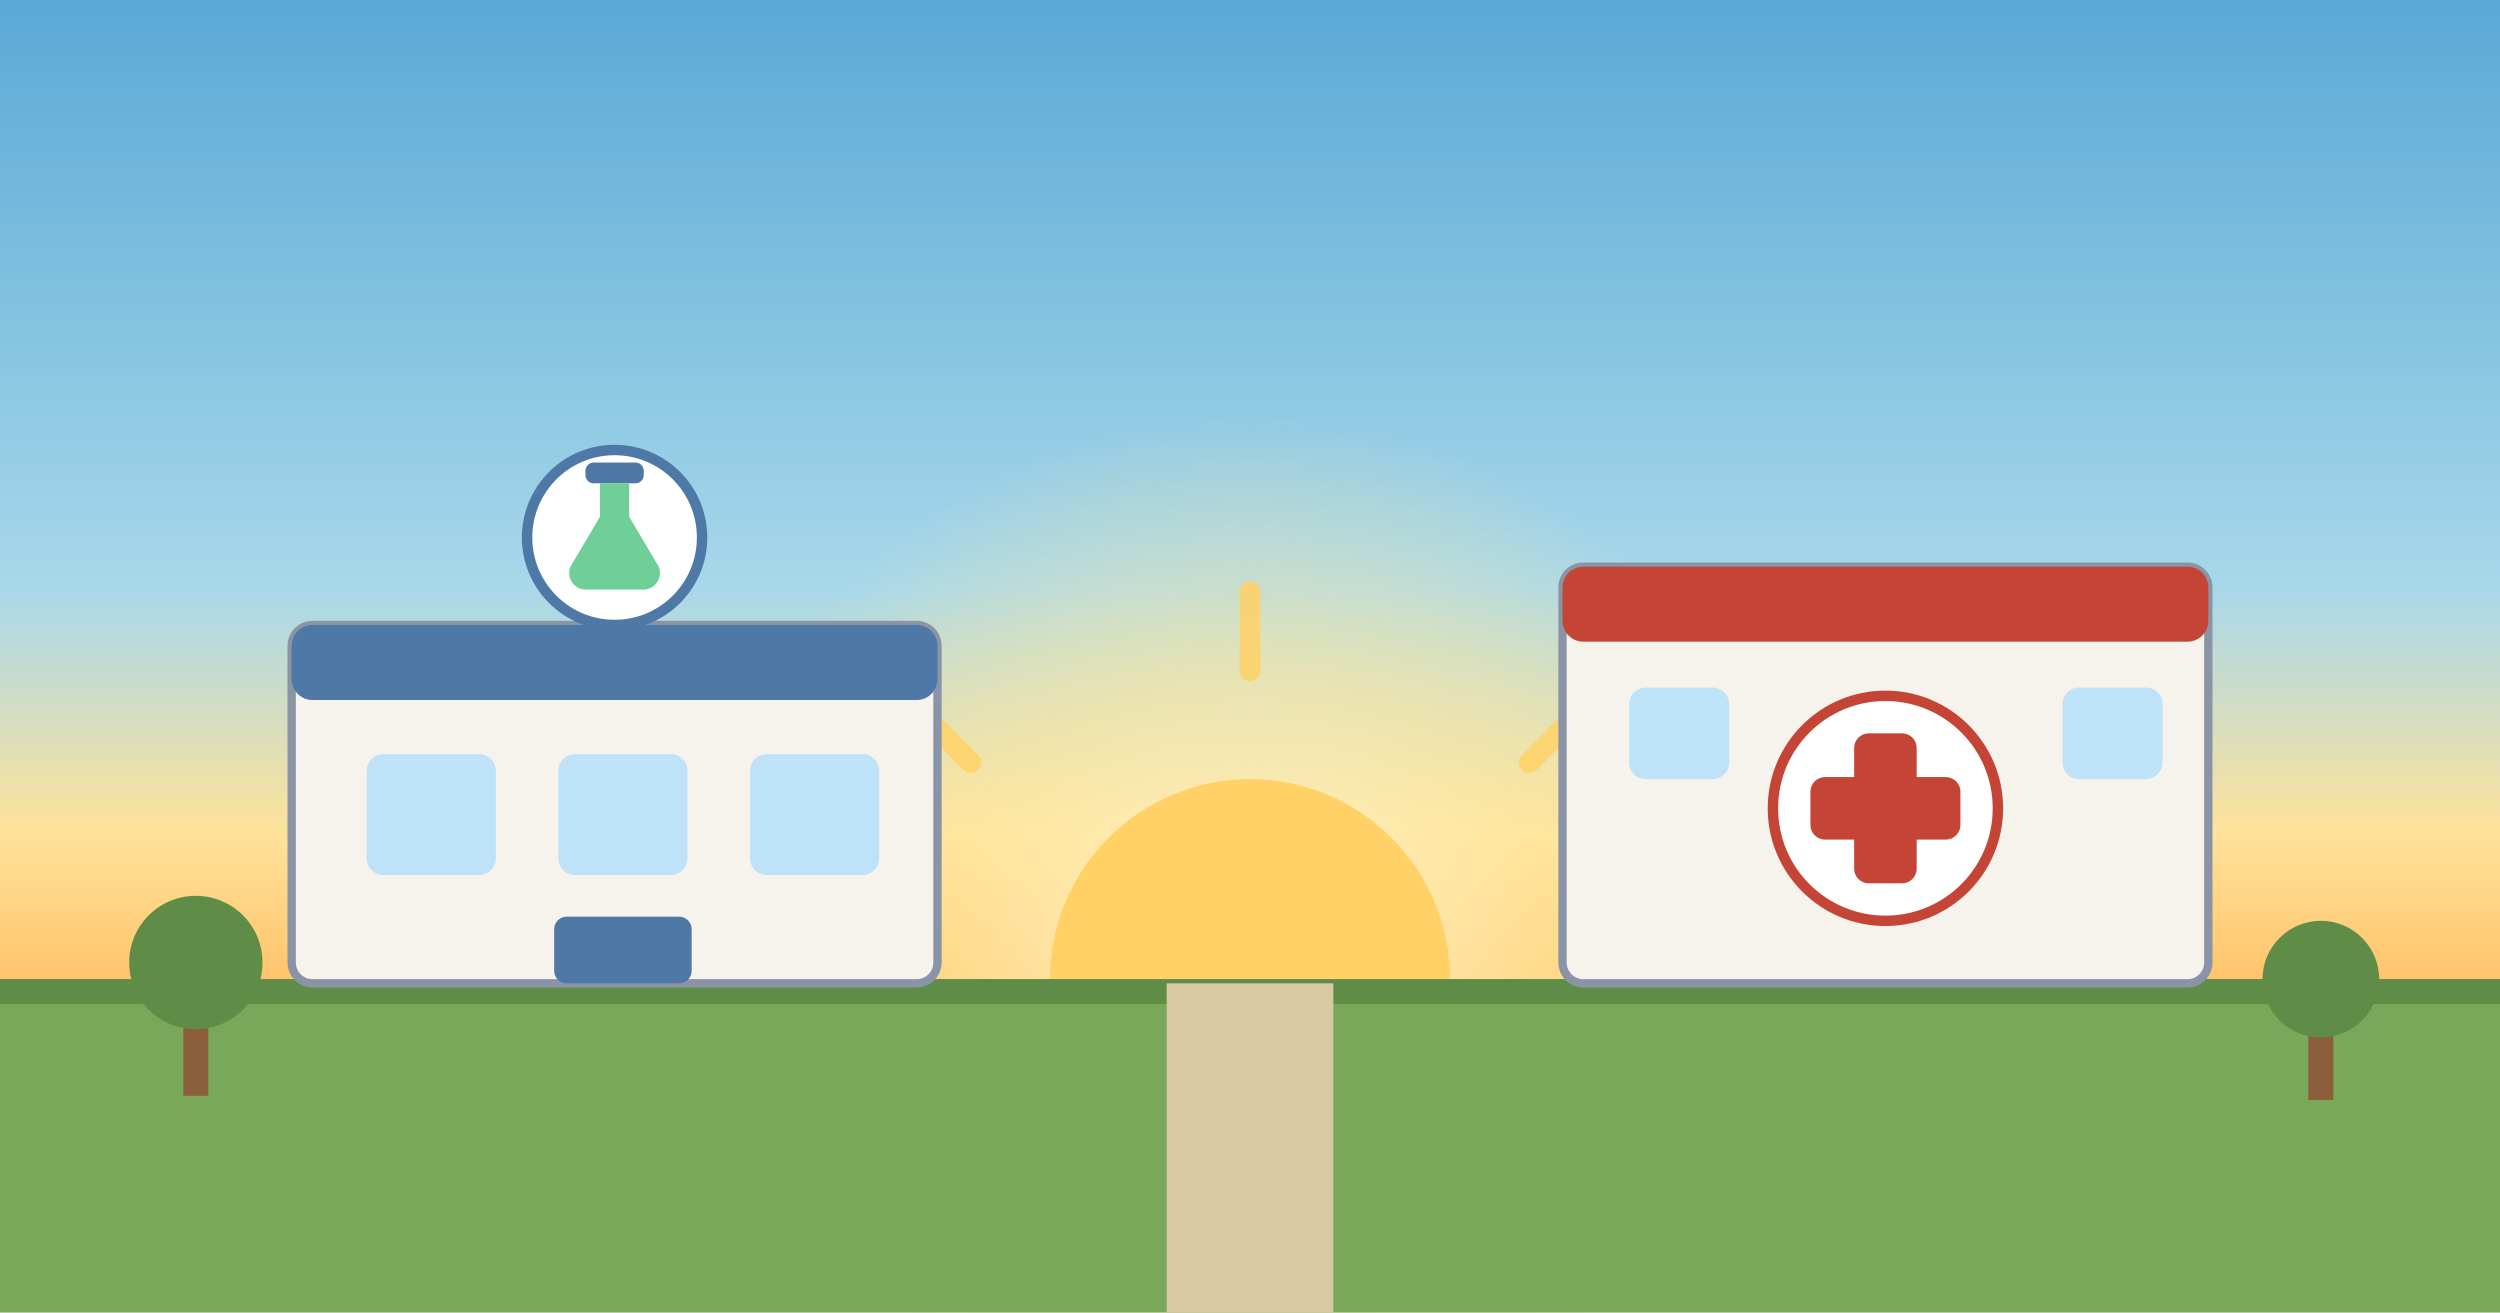
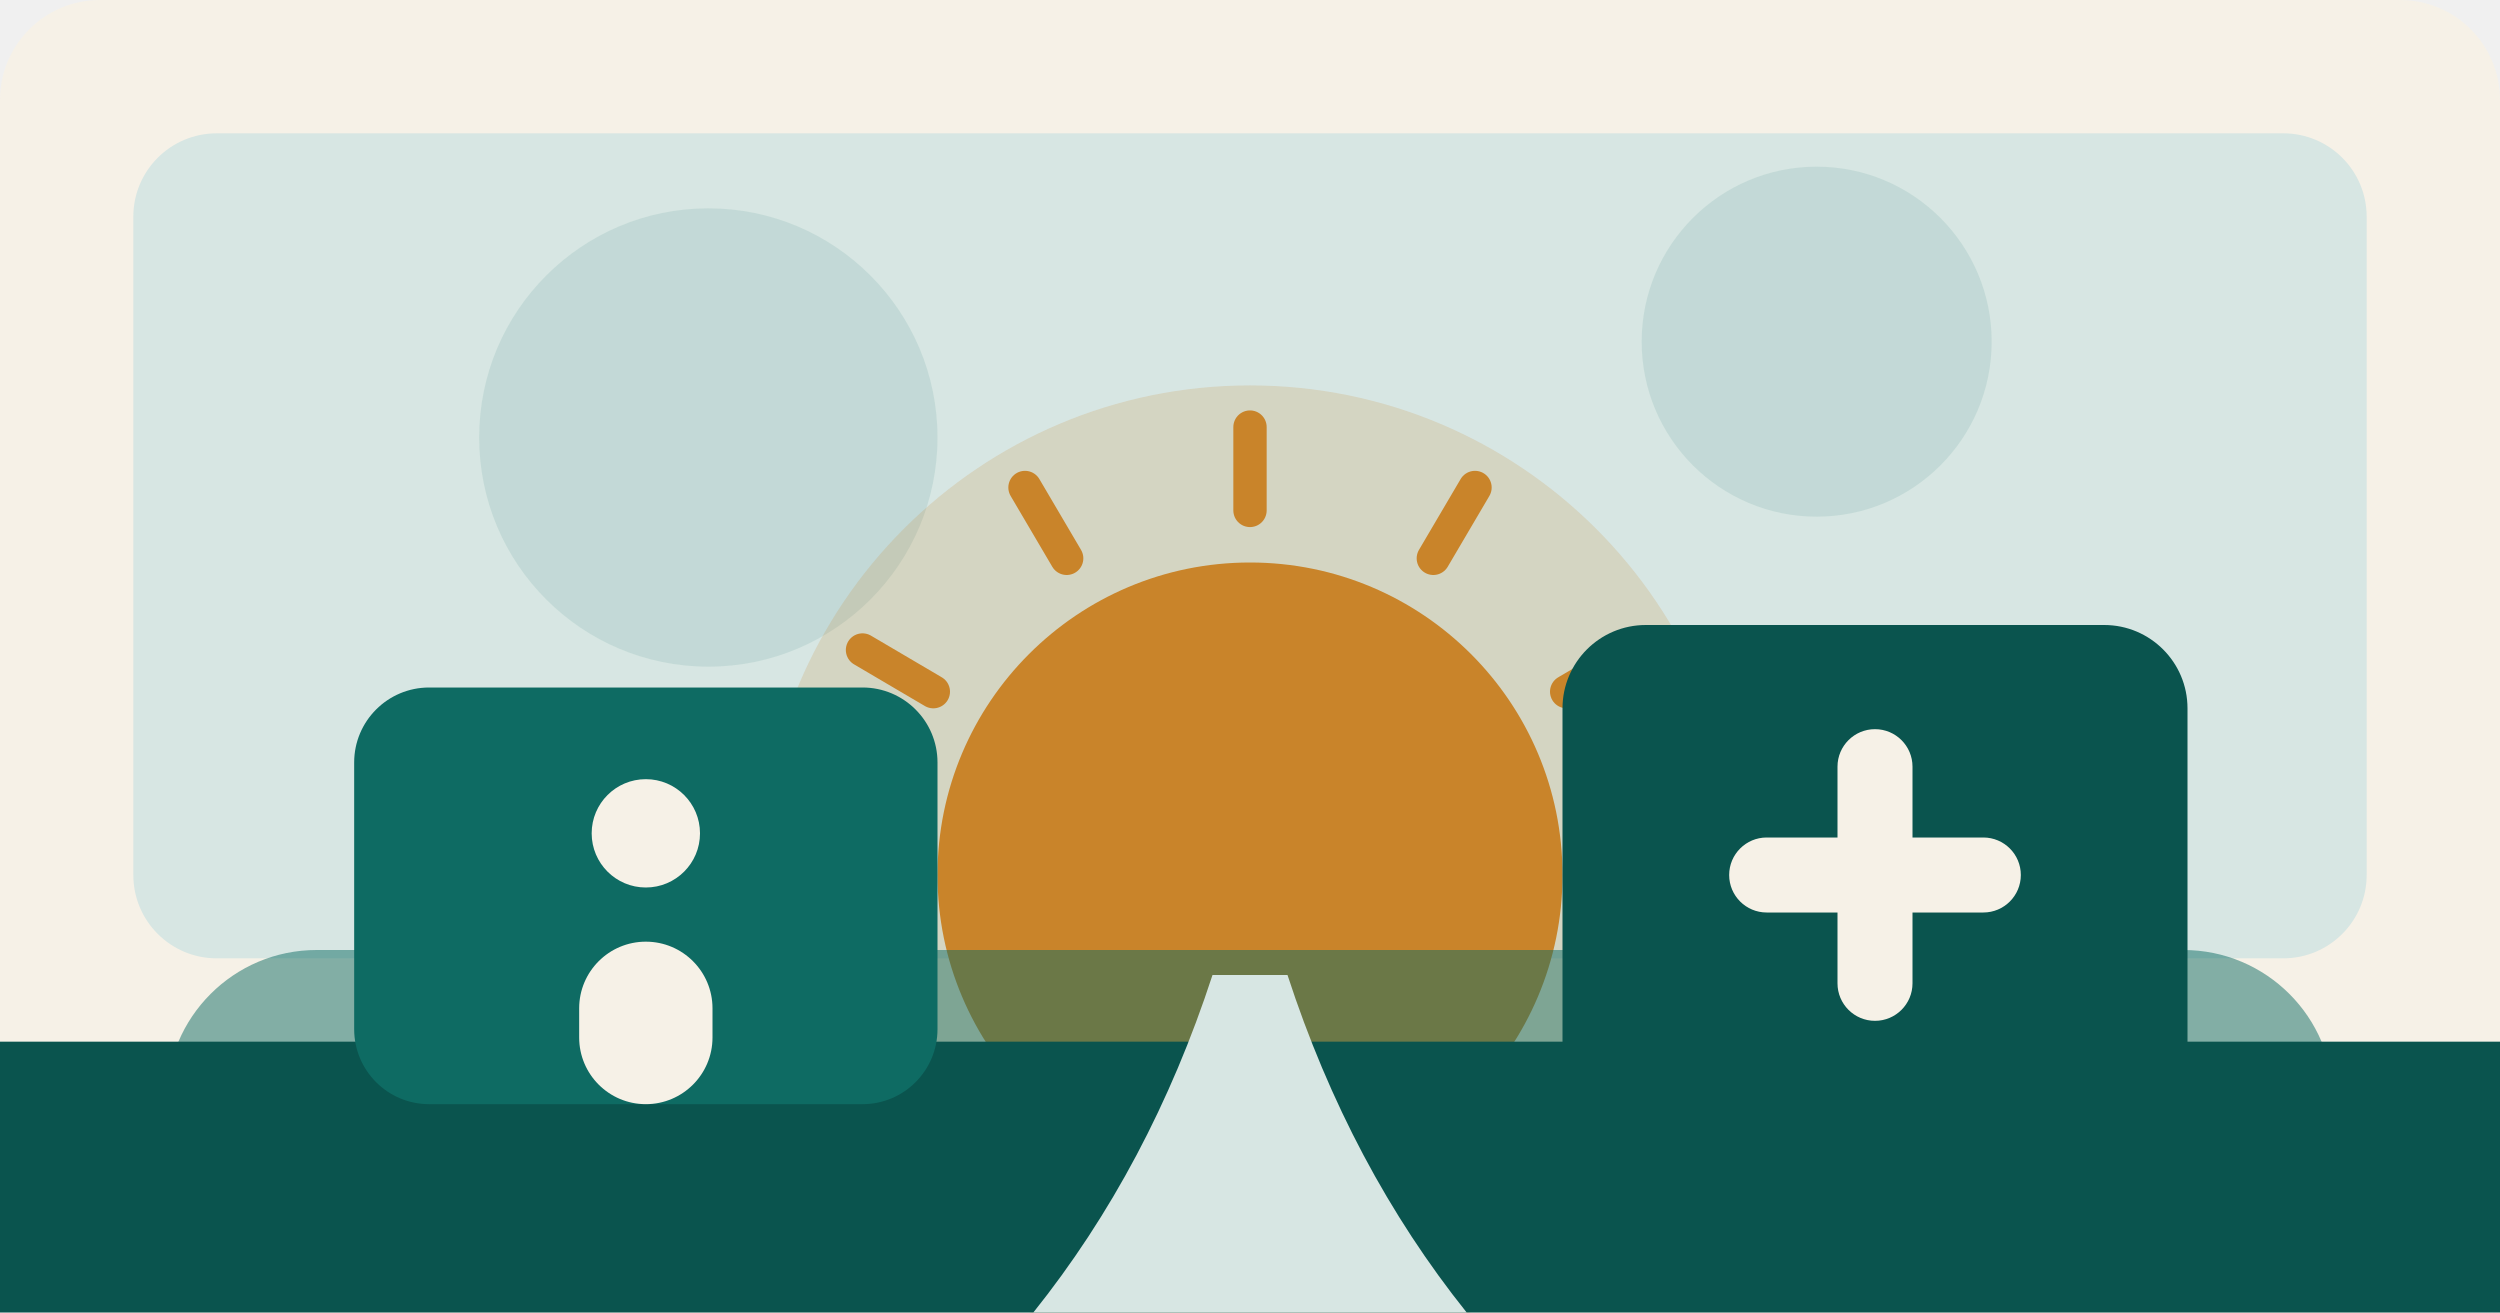
<svg xmlns="http://www.w3.org/2000/svg" width="1200" height="630" viewBox="0 0 1200 630">
-   <defs>
-     <linearGradient id="sky" x1="0" y1="0" x2="0" y2="1">
-       <stop offset="0" stop-color="#5AA9D6" />
-       <stop offset="0.6" stop-color="#A8D8EA" />
-       <stop offset="0.85" stop-color="#FFE29A" />
-       <stop offset="1" stop-color="#FFC46B" />
-     </linearGradient>
-     <radialGradient id="glow" cx="0.5" cy="0.5" r="0.5">
-       <stop offset="0" stop-color="#FFF6D8" stop-opacity="0.95" />
-       <stop offset="0.55" stop-color="#FFE9A0" stop-opacity="0.55" />
-       <stop offset="1" stop-color="#FFE9A0" stop-opacity="0" />
-     </radialGradient>
-   </defs>
-   <rect x="0" y="0" width="1200" height="472" fill="url(#sky)" />
-   <circle cx="600" cy="470" r="270" fill="url(#glow)" />
-   <g stroke="#FFD166" stroke-width="10" stroke-linecap="round" opacity="0.85">
-     <line x1="600" y1="322" x2="600" y2="284" />
-     <line x1="466" y1="366" x2="436" y2="336" />
-     <line x1="734" y1="366" x2="764" y2="336" />
-     <line x1="412" y1="455" x2="374" y2="455" />
-     <line x1="788" y1="455" x2="826" y2="455" />
+   <rect x="0" y="0" width="1200" height="630" rx="48" fill="#f6f1e7" />
+   <rect x="64" y="64" width="1072" height="396" rx="40" fill="#d7e6e3" />
+   <circle cx="340" cy="210" r="110" fill="#0e6b63" opacity="0.1" />
+   <circle cx="872" cy="164" r="84" fill="#0e6b63" opacity="0.1" />
+   <circle cx="600" cy="420" r="235" fill="#c9842a" opacity="0.18" />
+   <g stroke="#c9842a" stroke-width="16" stroke-linecap="round">
+     <line x1="448" y1="332" x2="414" y2="312" />
+     <line x1="512" y1="268" x2="492" y2="234" />
+     <line x1="600" y1="245" x2="600" y2="205" />
+     <line x1="688" y1="268" x2="708" y2="234" />
+     <line x1="752" y1="332" x2="786" y2="312" />
  </g>
-   <circle cx="600" cy="470" r="96" fill="#FFD166" />
-   <rect x="0" y="470" width="1200" height="160" fill="#79A85B" />
-   <rect x="0" y="470" width="1200" height="12" fill="#5F8C46" />
-   <rect x="140" y="300" width="310" height="172" rx="10" fill="#F6F3EC" stroke="#8A94A6" stroke-width="4" />
-   <rect x="140" y="300" width="310" height="36" rx="10" fill="#4E79A7" />
-   <rect x="176" y="362" width="62" height="58" rx="8" fill="#BEE3F8" />
-   <rect x="268" y="362" width="62" height="58" rx="8" fill="#BEE3F8" />
-   <rect x="360" y="362" width="62" height="58" rx="8" fill="#BEE3F8" />
-   <rect x="266" y="440" width="66" height="32" rx="6" fill="#4E79A7" />
-   <circle cx="295" cy="258" r="42" fill="#FFFFFF" stroke="#4E79A7" stroke-width="5" />
-   <rect x="281" y="222" width="28" height="10" rx="4" fill="#4E79A7" />
-   <path d="M288 232 h14 v16 l13 22 a8 8 0 0 1 -7 13 h-26 a8 8 0 0 1 -7 -13 l13 -22 z" fill="#6FCF97" />
-   <rect x="750" y="272" width="310" height="200" rx="10" fill="#F6F3EC" stroke="#8A94A6" stroke-width="4" />
-   <rect x="750" y="272" width="310" height="36" rx="10" fill="#C44536" />
-   <circle cx="905" cy="388" r="54" fill="#FFFFFF" stroke="#C44536" stroke-width="5" />
-   <rect x="890" y="352" width="30" height="72" rx="7" fill="#C44536" />
-   <rect x="869" y="373" width="72" height="30" rx="7" fill="#C44536" />
-   <rect x="782" y="330" width="48" height="44" rx="8" fill="#BEE3F8" />
-   <rect x="990" y="330" width="48" height="44" rx="8" fill="#BEE3F8" />
-   <rect x="560" y="472" width="80" height="158" fill="#D9C9A3" />
-   <rect x="88" y="486" width="12" height="40" fill="#8B5E3C" />
-   <circle cx="94" cy="462" r="32" fill="#5F8C46" />
-   <rect x="1108" y="492" width="12" height="36" fill="#8B5E3C" />
-   <circle cx="1114" cy="470" r="28" fill="#5F8C46" />
+   <circle cx="600" cy="420" r="150" fill="#c9842a" />
+   <rect x="80" y="456" width="1040" height="144" rx="72" fill="#0e6b63" opacity="0.5" />
+   <rect x="0" y="500" width="1200" height="130" fill="#0a544e" />
+   <rect x="170" y="330" width="280" height="200" rx="36" fill="#0e6b63" />
+   <circle cx="310" cy="400" r="26" fill="#f6f1e7" />
+   <rect x="278" y="452" width="64" height="78" rx="32" fill="#f6f1e7" />
+   <rect x="750" y="300" width="300" height="240" rx="40" fill="#0a544e" />
+   <rect x="830" y="402" width="140" height="36" rx="18" fill="#f6f1e7" />
+   <rect x="882" y="350" width="36" height="140" rx="18" fill="#f6f1e7" />
+   <path d="M 582 468 L 618 468 Q 648 560 704 630 L 496 630 Q 552 560 582 468 Z" fill="#d7e6e3" />
</svg>
